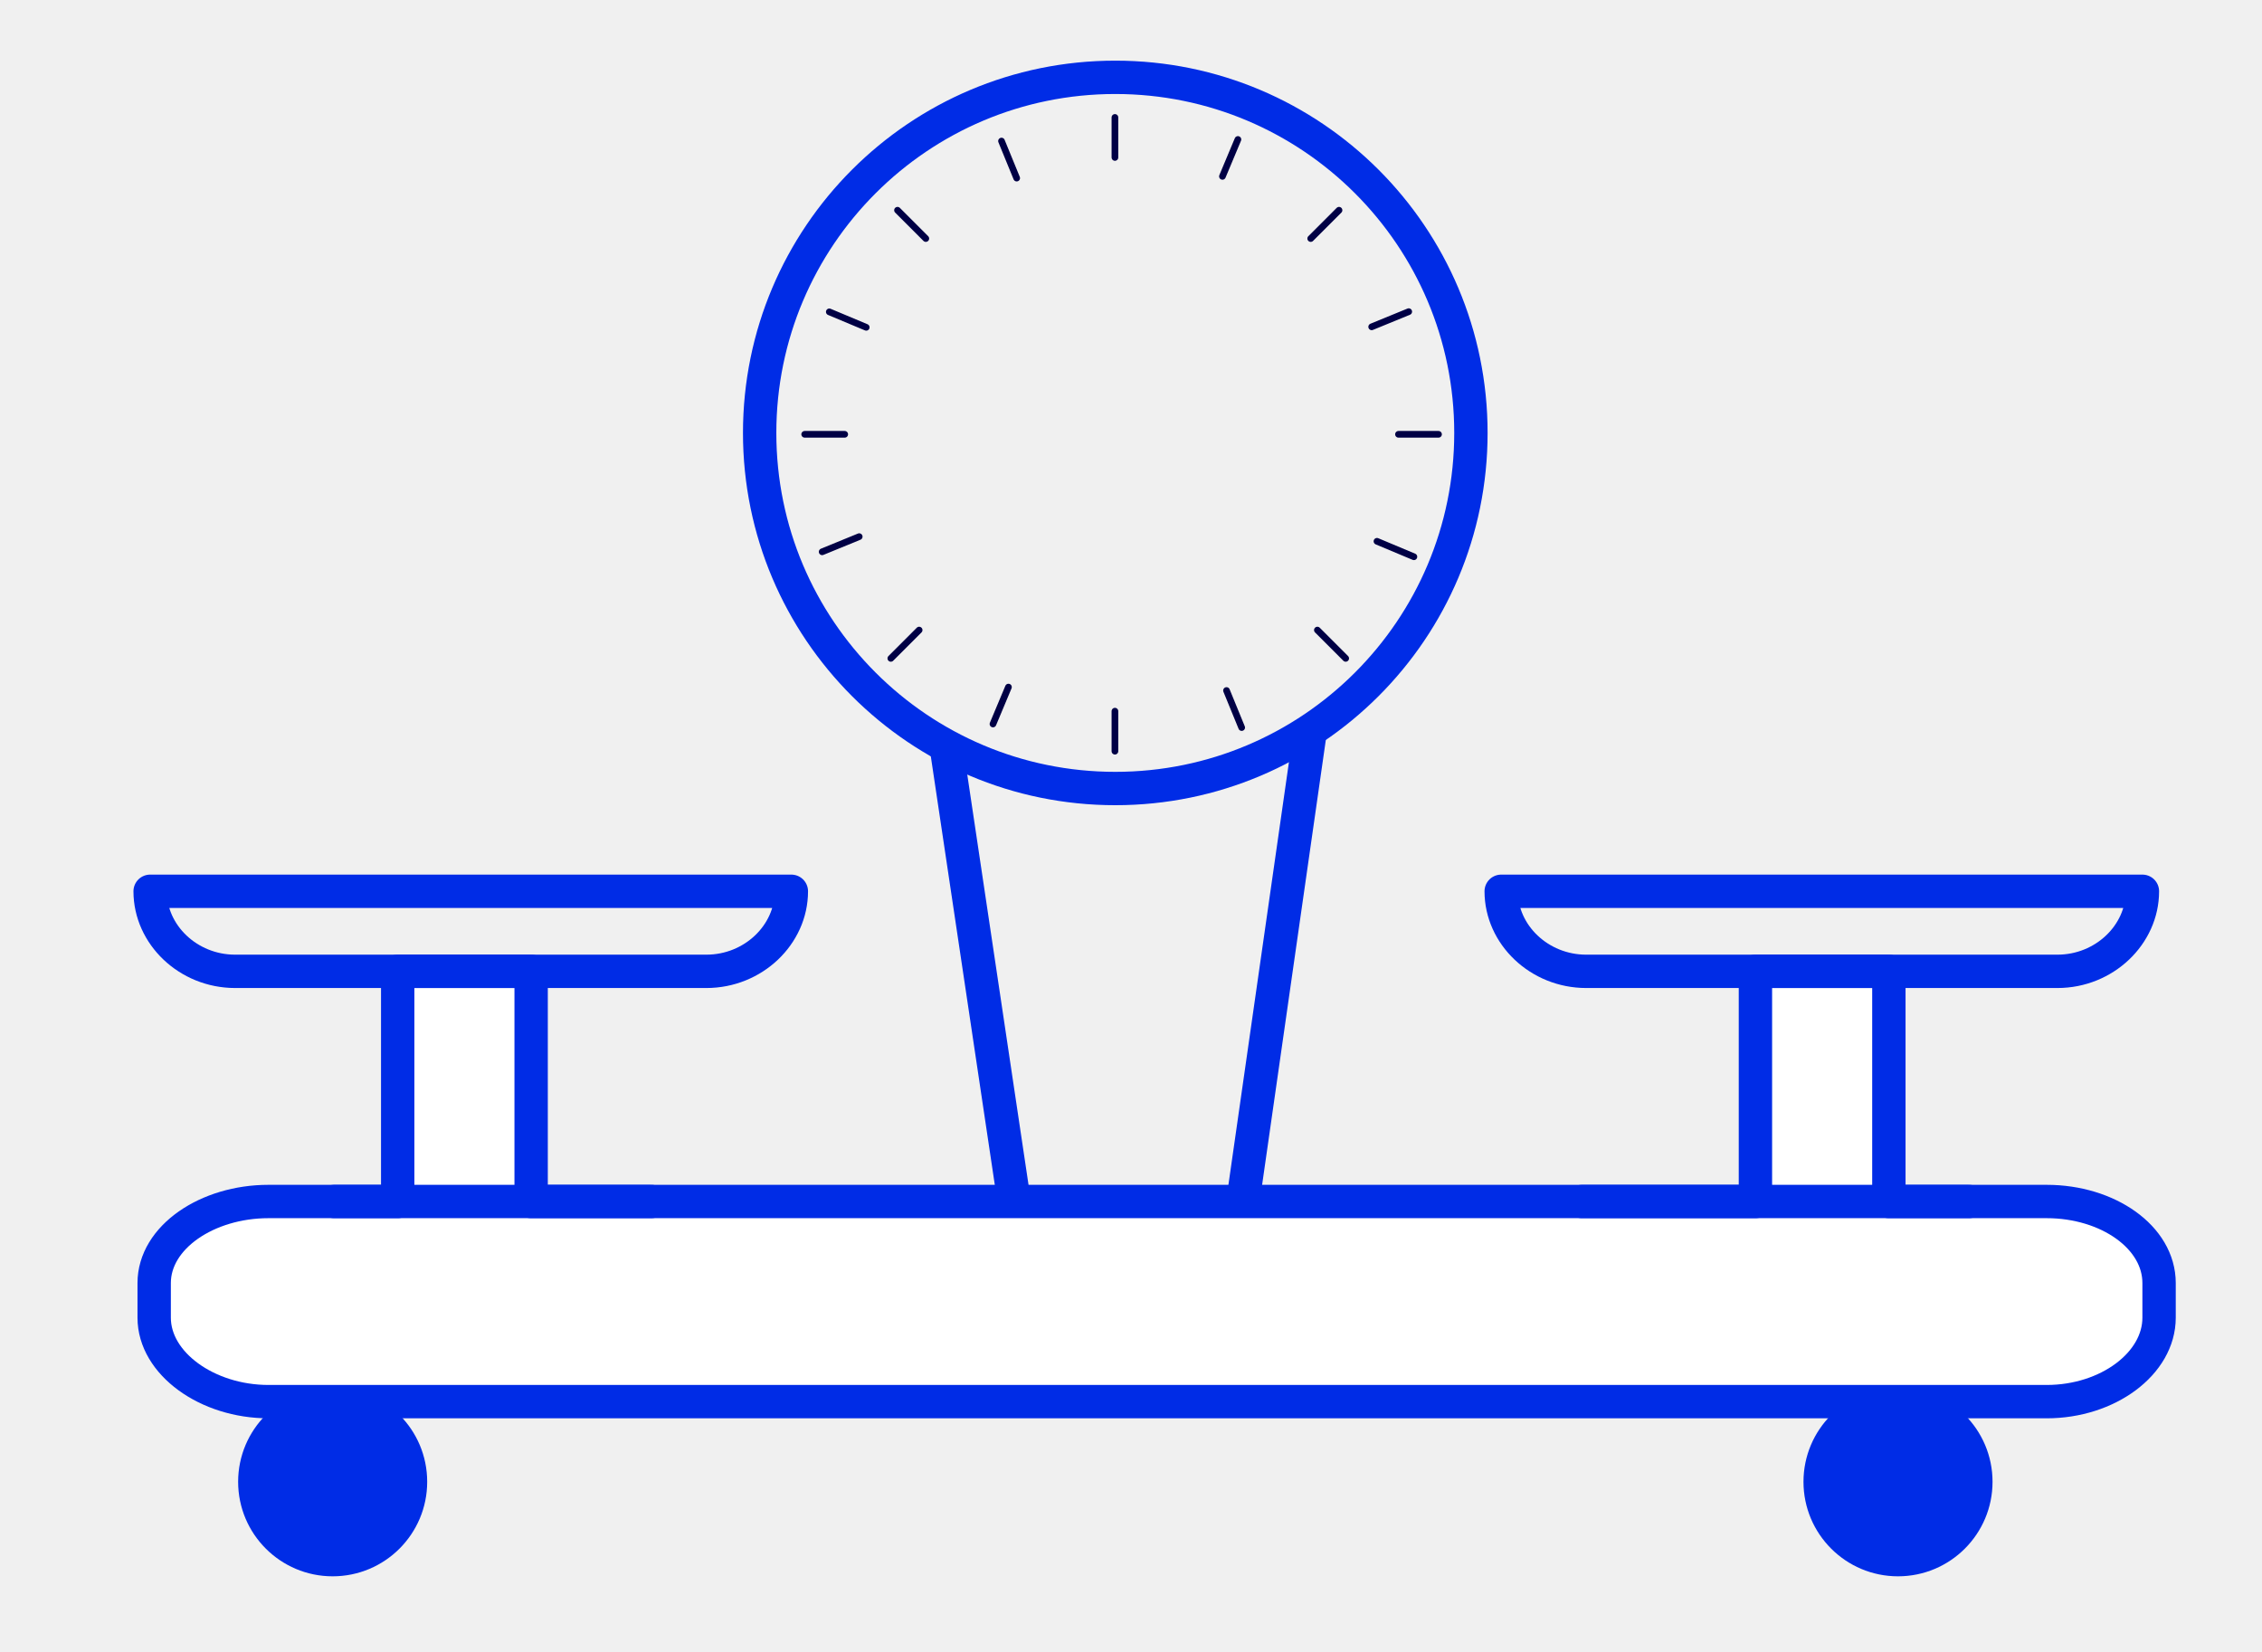
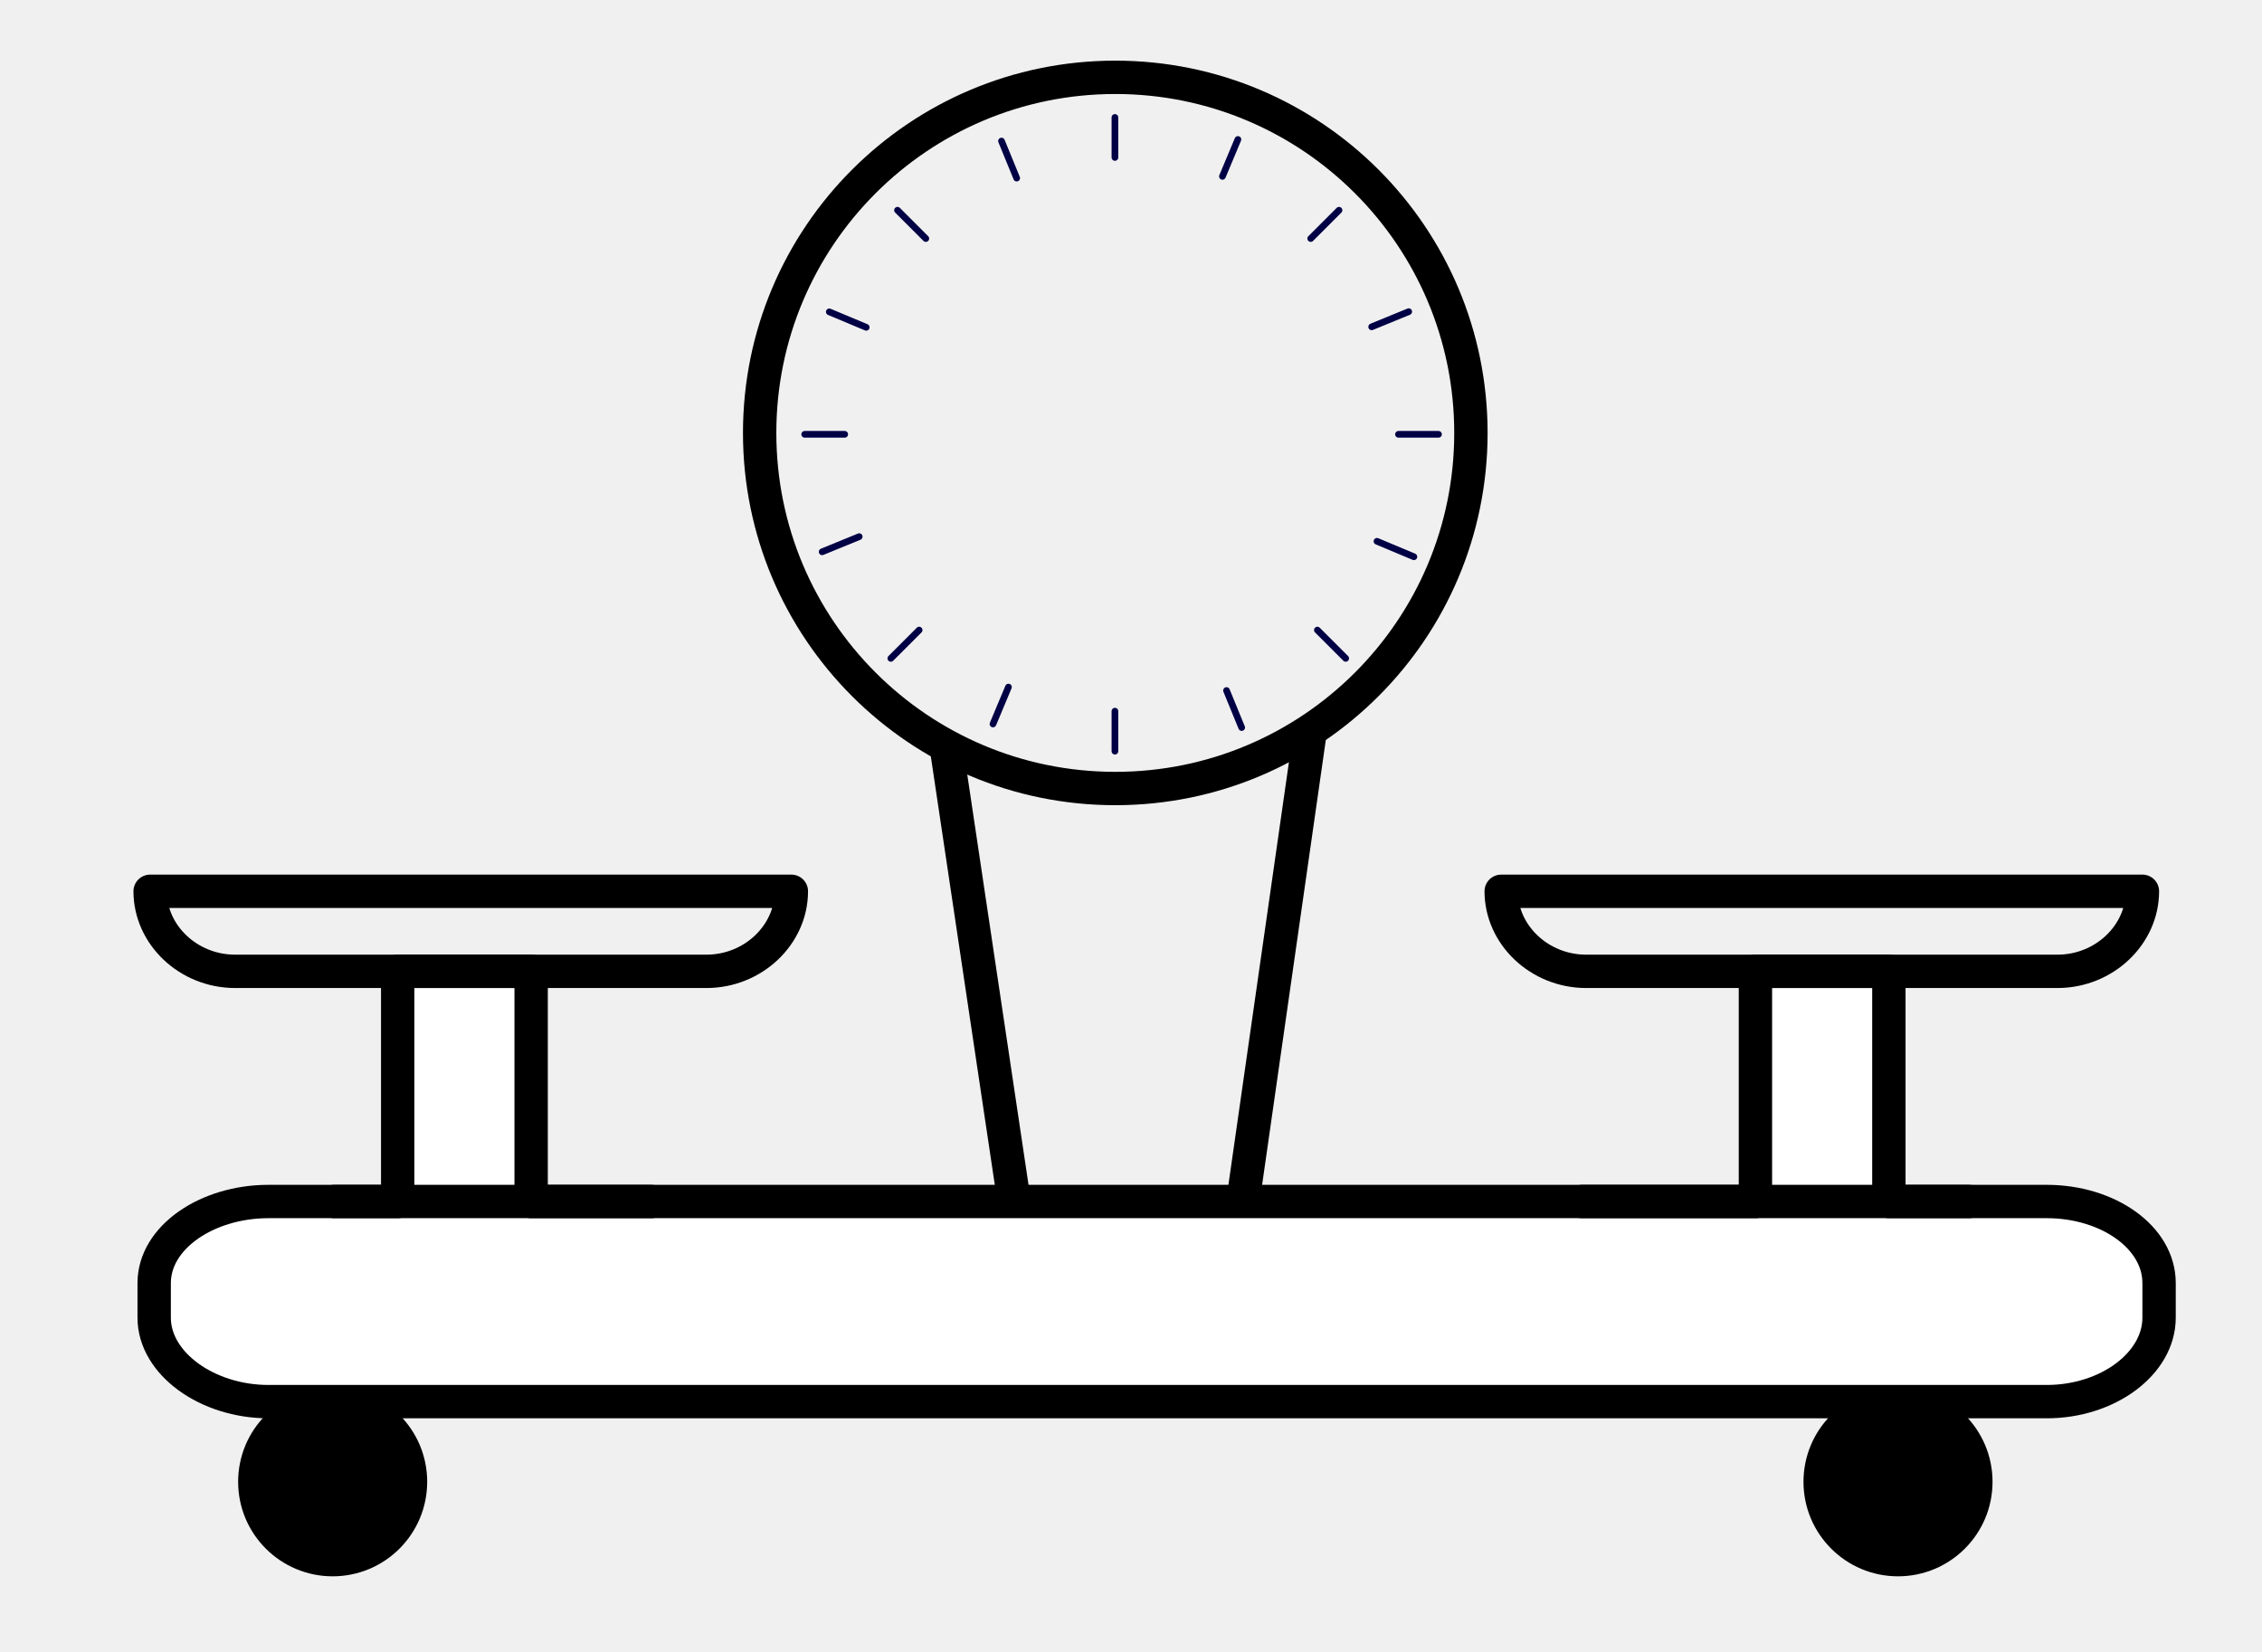
<svg xmlns="http://www.w3.org/2000/svg" version="1.1" id="Calque_1" x="0px" y="0px" width="678.068px" height="495.049px" viewBox="0 0 678.068 495.049" enable-background="new 0 0 678.068 495.049" xml:space="preserve">
-   <circle fill="none" stroke="#002CE6" stroke-width="10" stroke-linecap="round" stroke-linejoin="round" stroke-miterlimit="10" cx="334.323" cy="129.788" r="106.606" />
-   <polyline fill="none" stroke="#002CE6" stroke-width="10" stroke-linecap="round" stroke-linejoin="round" stroke-miterlimit="10" points="  392.684,219.717 372.428,361.203 304.157,361.203 283.786,224.769 " />
-   <circle fill="#002CE6" cx="99.72" cy="444.235" r="28.336" />
-   <circle fill="#002CE6" cx="568.956" cy="444.235" r="28.336" />
-   <path fill="#FFFFFF" stroke="#002CE6" stroke-width="10" stroke-linecap="round" stroke-linejoin="round" stroke-miterlimit="10" d="  M613.532,360.203h-47.316v-69h-40v69h-367v-69h-40v69H80.465c-18.305,0-34.249,10.69-34.249,24.45v10.381  c0,13.76,15.944,25.168,34.249,25.168h533.066c18.305,0,33.684-11.408,33.684-25.168v-10.381  C647.216,370.893,631.837,360.203,613.532,360.203z" />
-   <path fill="none" stroke="#002CE6" stroke-width="10" stroke-linecap="round" stroke-linejoin="round" stroke-miterlimit="10" d="  M70.48,291.203h141.266c14.069,0,25.474-11,25.474-24H45.005C45.005,280.203,56.41,291.203,70.48,291.203z" />
-   <path fill="none" stroke="#002CE6" stroke-width="10" stroke-linecap="round" stroke-linejoin="round" stroke-miterlimit="10" d="  M475.48,291.203h141.266c14.069,0,25.474-11,25.474-24H450.005C450.005,280.203,461.41,291.203,475.48,291.203z" />
+   <circle fill="none" stroke="#000000" stroke-width="10" stroke-linecap="round" stroke-linejoin="round" stroke-miterlimit="10" cx="334.323" cy="129.788" r="106.606" />
+   <polyline fill="none" stroke="#000000" stroke-width="10" stroke-linecap="round" stroke-linejoin="round" stroke-miterlimit="10" points="  392.684,219.717 372.428,361.203 304.157,361.203 283.786,224.769 " />
+   <circle fill="#000000" cx="99.72" cy="444.235" r="28.336" />
+   <circle fill="#000000" cx="568.956" cy="444.235" r="28.336" />
+   <path fill="#FFFFFF" stroke="#000000" stroke-width="10" stroke-linecap="round" stroke-linejoin="round" stroke-miterlimit="10" d="  M613.532,360.203h-47.316v-69h-40v69h-367v-69h-40v69H80.465c-18.305,0-34.249,10.69-34.249,24.45v10.381  c0,13.76,15.944,25.168,34.249,25.168h533.066c18.305,0,33.684-11.408,33.684-25.168v-10.381  C647.216,370.893,631.837,360.203,613.532,360.203z" />
+   <path fill="none" stroke="#000000" stroke-width="10" stroke-linecap="round" stroke-linejoin="round" stroke-miterlimit="10" d="  M70.48,291.203h141.266c14.069,0,25.474-11,25.474-24H45.005C45.005,280.203,56.41,291.203,70.48,291.203z" />
+   <path fill="none" stroke="#000000" stroke-width="10" stroke-linecap="round" stroke-linejoin="round" stroke-miterlimit="10" d="  M475.48,291.203h141.266c14.069,0,25.474-11,25.474-24H450.005C450.005,280.203,461.41,291.203,475.48,291.203z" />
  <line fill="none" stroke="#000045" stroke-width="2" stroke-linecap="round" stroke-linejoin="round" stroke-miterlimit="10" x1="334.216" y1="35.203" x2="334.216" y2="47.203" />
  <line fill="none" stroke="#000045" stroke-width="2" stroke-linecap="round" stroke-linejoin="round" stroke-miterlimit="10" x1="334.216" y1="213.203" x2="334.216" y2="225.203" />
  <line fill="none" stroke="#000045" stroke-width="2" stroke-linecap="round" stroke-linejoin="round" stroke-miterlimit="10" x1="401.391" y1="63.028" x2="392.906" y2="71.514" />
  <line fill="none" stroke="#000045" stroke-width="2" stroke-linecap="round" stroke-linejoin="round" stroke-miterlimit="10" x1="275.526" y1="188.893" x2="267.041" y2="197.379" />
  <line fill="none" stroke="#000045" stroke-width="2" stroke-linecap="round" stroke-linejoin="round" stroke-miterlimit="10" x1="431.216" y1="130.203" x2="419.216" y2="130.203" />
  <line fill="none" stroke="#000045" stroke-width="2" stroke-linecap="round" stroke-linejoin="round" stroke-miterlimit="10" x1="253.216" y1="130.203" x2="241.216" y2="130.203" />
  <line fill="none" stroke="#000045" stroke-width="2" stroke-linecap="round" stroke-linejoin="round" stroke-miterlimit="10" x1="403.391" y1="197.379" x2="394.906" y2="188.893" />
  <line fill="none" stroke="#000045" stroke-width="2" stroke-linecap="round" stroke-linejoin="round" stroke-miterlimit="10" x1="277.526" y1="71.514" x2="269.041" y2="63.028" />
  <line fill="none" stroke="#000045" stroke-width="2" stroke-linecap="round" stroke-linejoin="round" stroke-miterlimit="10" x1="371.083" y1="41.811" x2="366.446" y2="52.878" />
  <line fill="none" stroke="#000045" stroke-width="2" stroke-linecap="round" stroke-linejoin="round" stroke-miterlimit="10" x1="302.297" y1="205.983" x2="297.66" y2="217.05" />
  <line fill="none" stroke="#000045" stroke-width="2" stroke-linecap="round" stroke-linejoin="round" stroke-miterlimit="10" x1="422.287" y1="93.433" x2="411.182" y2="97.98" />
  <line fill="none" stroke="#000045" stroke-width="2" stroke-linecap="round" stroke-linejoin="round" stroke-miterlimit="10" x1="257.561" y1="160.881" x2="246.456" y2="165.428" />
  <line fill="none" stroke="#000045" stroke-width="2" stroke-linecap="round" stroke-linejoin="round" stroke-miterlimit="10" x1="423.836" y1="166.915" x2="412.768" y2="162.278" />
  <line fill="none" stroke="#000045" stroke-width="2" stroke-linecap="round" stroke-linejoin="round" stroke-miterlimit="10" x1="259.664" y1="98.129" x2="248.596" y2="93.492" />
  <line fill="none" stroke="#000045" stroke-width="2" stroke-linecap="round" stroke-linejoin="round" stroke-miterlimit="10" x1="372.213" y1="218.119" x2="367.666" y2="207.014" />
  <line fill="none" stroke="#000045" stroke-width="2" stroke-linecap="round" stroke-linejoin="round" stroke-miterlimit="10" x1="304.766" y1="53.393" x2="300.219" y2="42.288" />
-   <line fill="#FFFFFF" stroke="#002CE6" stroke-width="10" stroke-linecap="round" stroke-linejoin="round" stroke-miterlimit="10" x1="100.216" y1="360.203" x2="195.216" y2="360.203" />
-   <line fill="#FFFFFF" stroke="#002CE6" stroke-width="10" stroke-linecap="round" stroke-linejoin="round" stroke-miterlimit="10" x1="474.216" y1="360.203" x2="590.216" y2="360.203" />
+   <line fill="#FFFFFF" stroke="#000000" stroke-width="10" stroke-linecap="round" stroke-linejoin="round" stroke-miterlimit="10" x1="100.216" y1="360.203" x2="195.216" y2="360.203" />
+   <line fill="#FFFFFF" stroke="#000000" stroke-width="10" stroke-linecap="round" stroke-linejoin="round" stroke-miterlimit="10" x1="474.216" y1="360.203" x2="590.216" y2="360.203" />
</svg>
